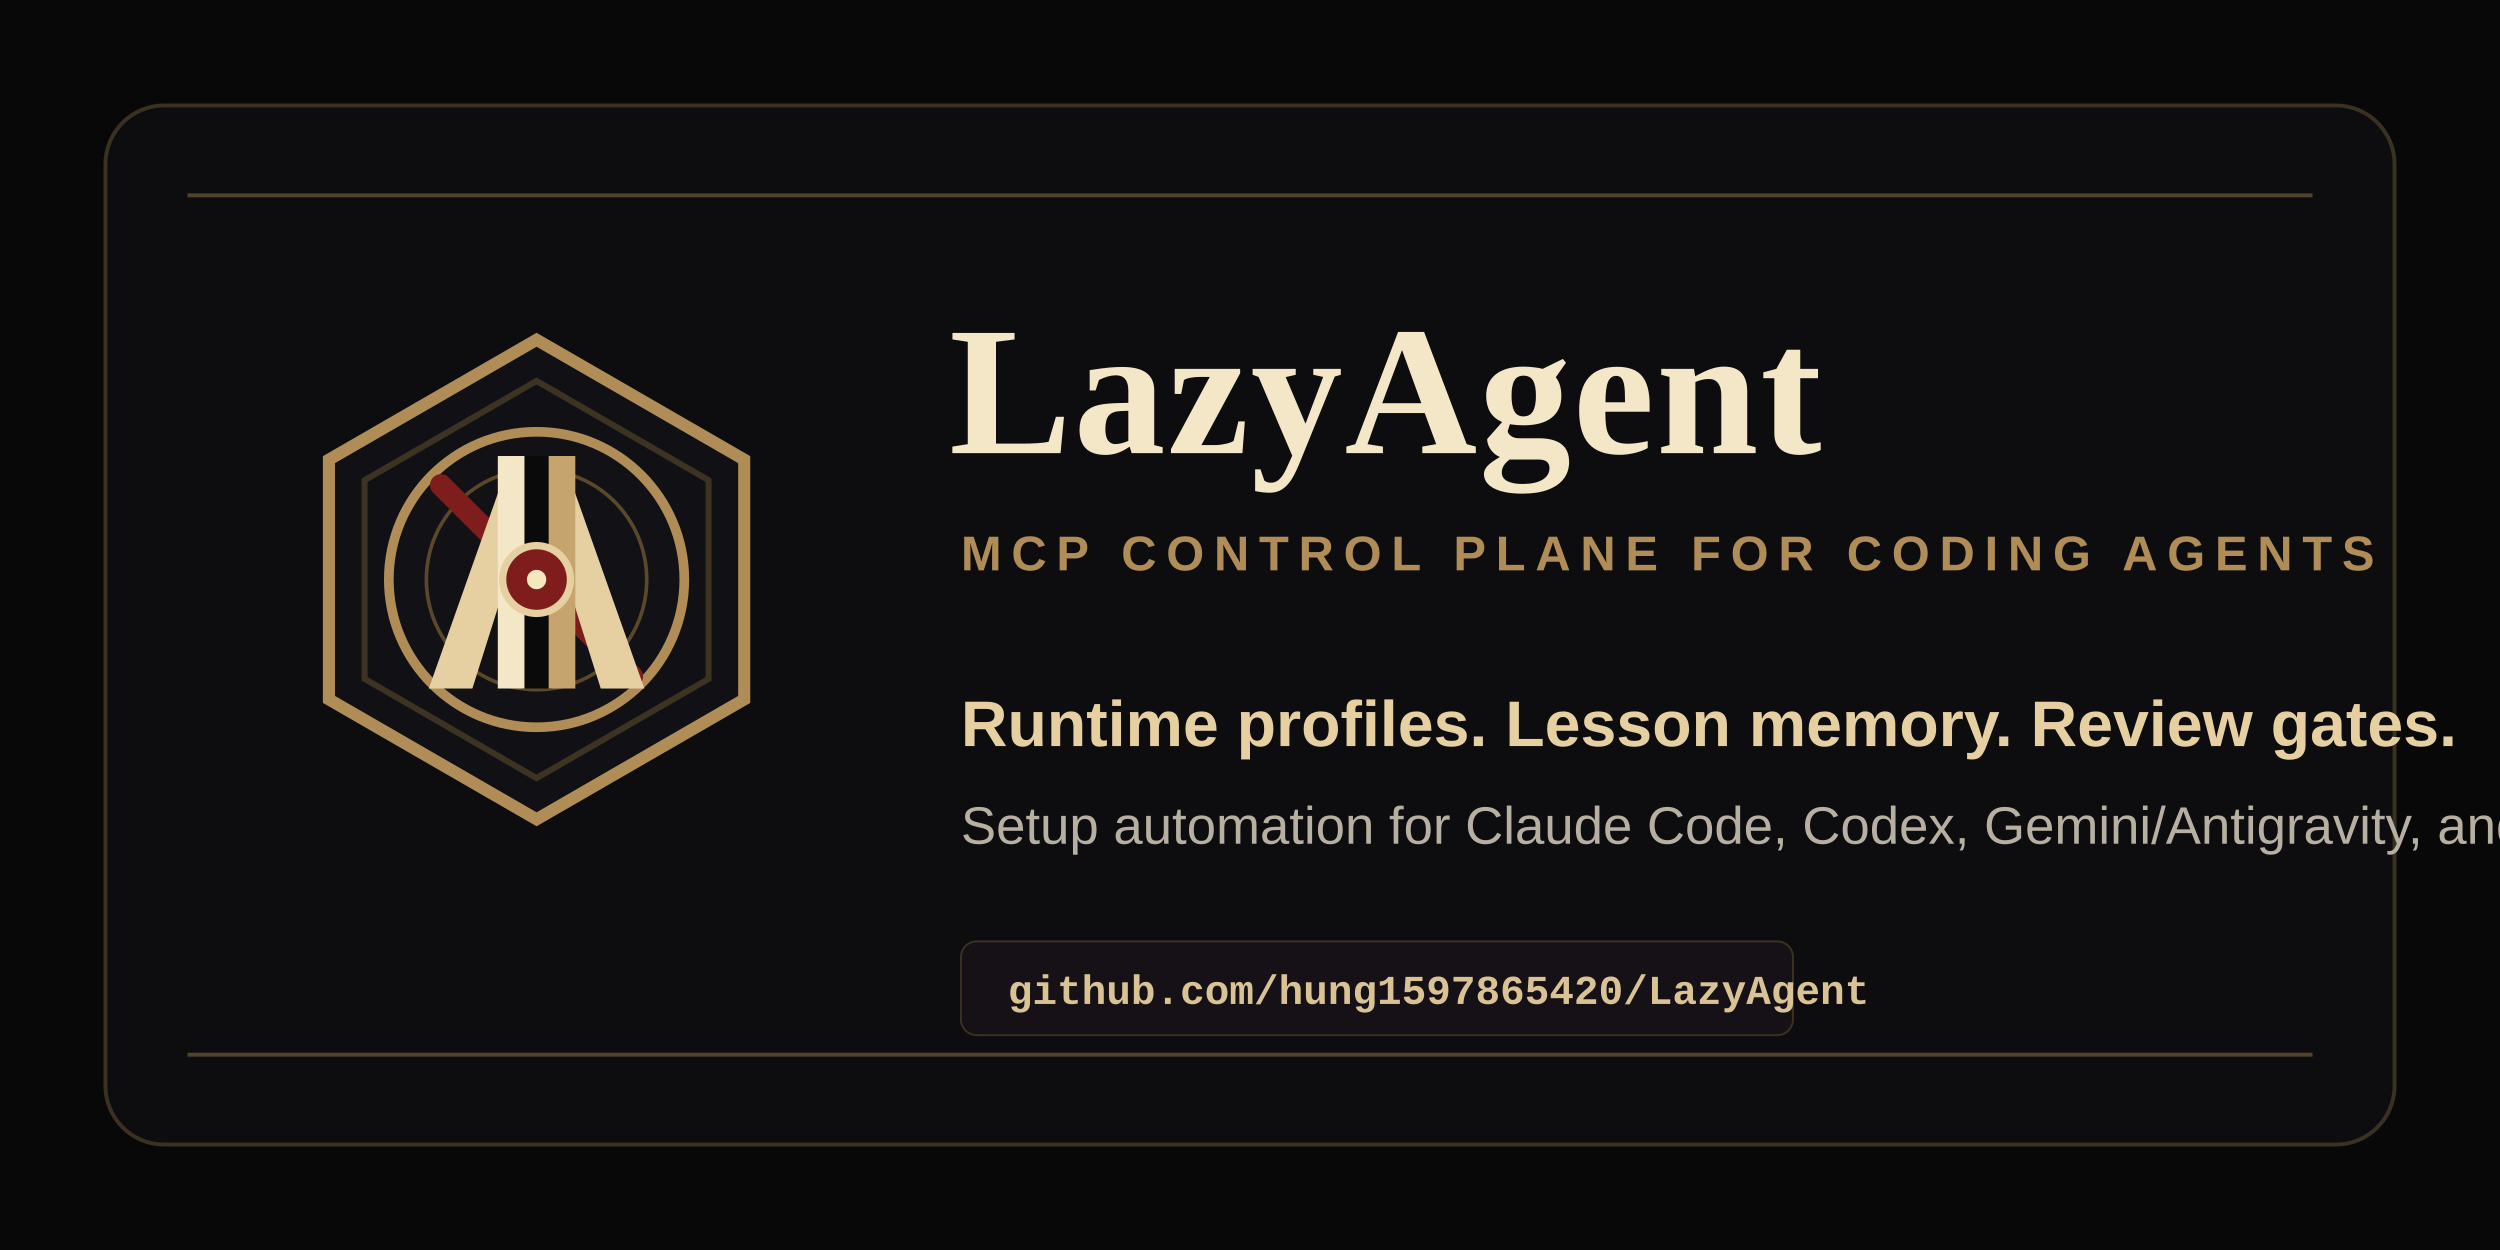
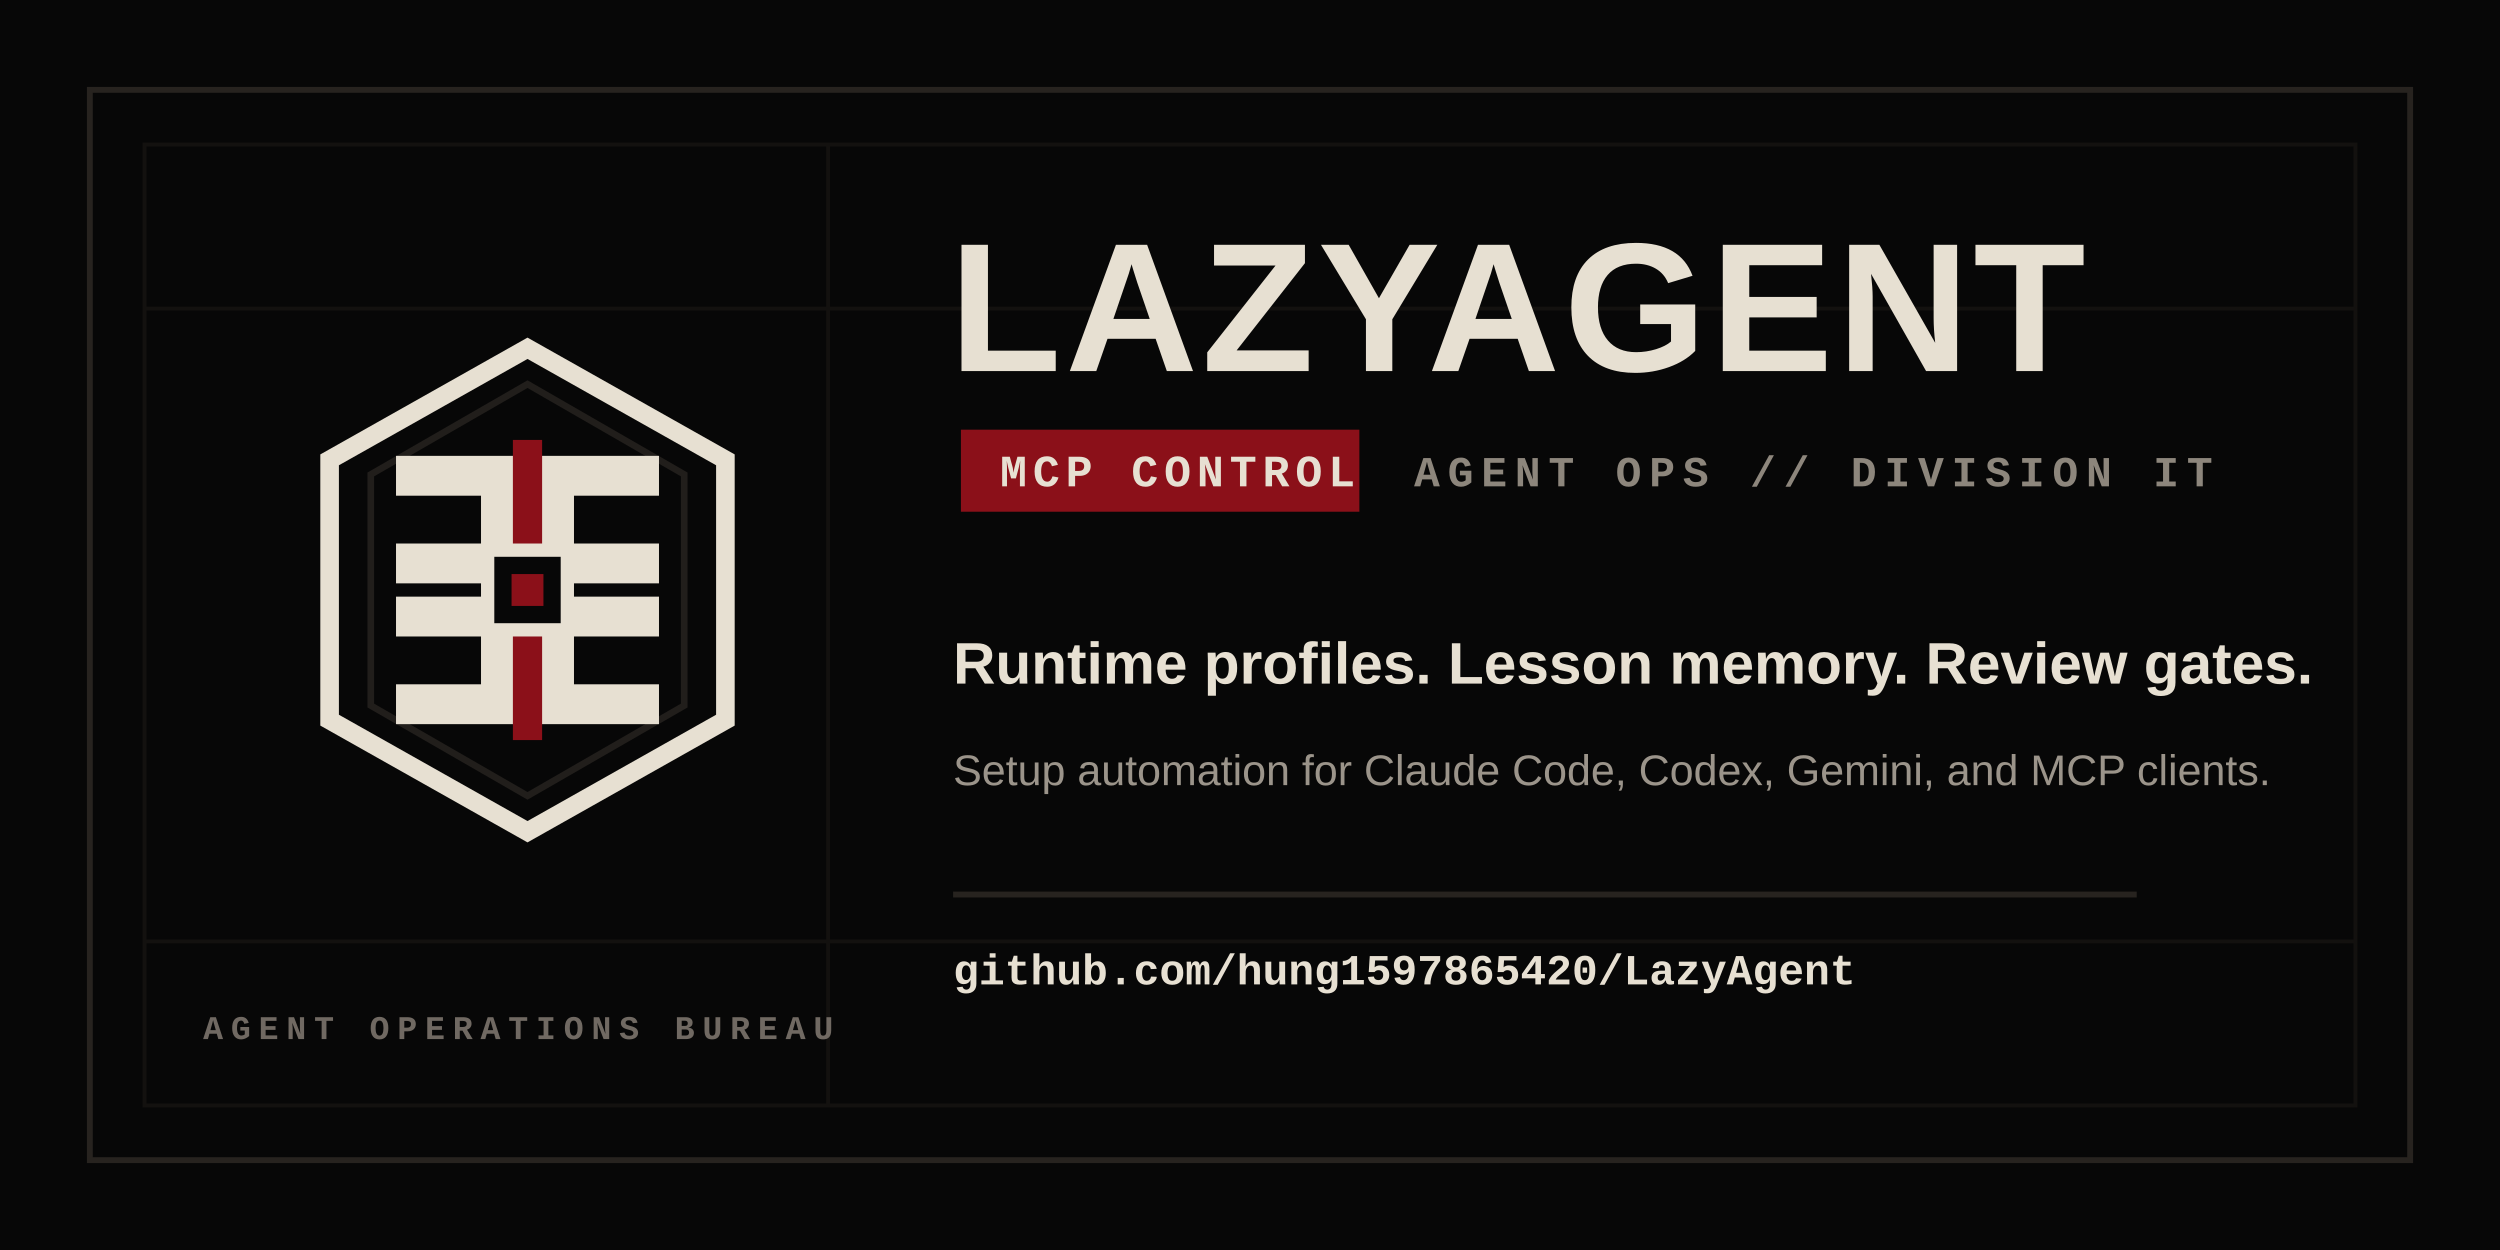
- <svg xmlns="http://www.w3.org/2000/svg" width="1280" height="640" viewBox="0 0 1280 640" fill="none" role="img" aria-labelledby="title desc">
-   <rect width="1280" height="640" fill="#080809" />
-   <rect x="54" y="54" width="1172" height="532" rx="30" fill="#0D0D10" stroke="#3A3122" stroke-width="2" />
-   <path d="M96 100H1184" stroke="#B08D57" stroke-opacity="0.42" stroke-width="2" />
-   <path d="M96 540H1184" stroke="#B08D57" stroke-opacity="0.42" stroke-width="2" />
-   <g transform="translate(116 138) scale(0.62)">
-     <path d="M256 58L427.473 157V355L256 454L84.527 355V157L256 58Z" fill="#101015" stroke="#B08D57" stroke-width="10" />
-     <path d="M256 92L398.029 174V338L256 420L113.971 338V174L256 92Z" stroke="#3D3323" stroke-width="5" />
-     <circle cx="256" cy="256" r="122" fill="#111116" stroke="#B08D57" stroke-width="8" />
-     <circle cx="256" cy="256" r="91" stroke="#5B482A" stroke-width="3" />
-     <path d="M177 178L335 336" stroke="#7F1D1D" stroke-width="18" stroke-linecap="round" />
-     <path d="M167 346H203L256 178L309 346H345L277 154H235L167 346Z" fill="#E6D0A2" />
-     <path d="M243 154H269V346H243V154Z" fill="#0A0A0B" />
-     <path d="M224 154H246V346H224V154Z" fill="#F3E7C8" />
-     <path d="M266 154H288V346H266V154Z" fill="#C6A46D" />
-     <circle cx="256" cy="256" r="28" fill="#7F1D1D" stroke="#E6D0A2" stroke-width="6" />
-     <circle cx="256" cy="256" r="8" fill="#F7E7BD" />
+ <svg xmlns="http://www.w3.org/2000/svg" width="1280" height="640" viewBox="0 0 1280 640" fill="none" role="img" aria-labelledby="lazyagent-social-preview-title lazyagent-social-preview-desc">
+   <rect width="1280" height="640" fill="#070707" />
+   <rect x="46" y="46" width="1188" height="548" stroke="#27231F" stroke-width="3" />
+   <rect x="74" y="74" width="1132" height="492" stroke="#13110F" stroke-width="2" />
+   <path d="M74 158H1206" stroke="#13110F" stroke-width="2" />
+   <path d="M74 482H1206" stroke="#13110F" stroke-width="2" />
+   <path d="M424 74V566" stroke="#13110F" stroke-width="2" />
+   <g transform="translate(96 128) scale(0.68)">
+     <path d="M256 74L405 158V354L256 438L107 354V158L256 74Z" stroke="#E7E0D2" stroke-width="14" stroke-linejoin="miter" />
+     <path d="M256 101L374 169V343L256 411L138 343V169L256 101Z" stroke="#211E1B" stroke-width="5" stroke-linejoin="miter" />
+     <path d="M172 170H236V236H172" stroke="#E7E0D2" stroke-width="30" stroke-linecap="square" stroke-linejoin="miter" />
+     <path d="M340 170H276V236H340" stroke="#E7E0D2" stroke-width="30" stroke-linecap="square" stroke-linejoin="miter" />
+     <path d="M172 342H236V276H172" stroke="#E7E0D2" stroke-width="30" stroke-linecap="square" stroke-linejoin="miter" />
+     <path d="M340 342H276V276H340" stroke="#E7E0D2" stroke-width="30" stroke-linecap="square" stroke-linejoin="miter" />
+     <path d="M256 154V358" stroke="#8B1019" stroke-width="22" stroke-linecap="square" />
+     <rect x="226" y="226" width="60" height="60" fill="#070707" stroke="#E7E0D2" stroke-width="10" />
+     <rect x="244" y="244" width="24" height="24" fill="#8B1019" />
  </g>
-   <text x="486" y="232" fill="#F3E7C8" font-family="Georgia, 'Times New Roman', serif" font-size="94" font-weight="700" letter-spacing="1">LazyAgent</text>
-   <text x="492" y="292" fill="#B08D57" font-family="Segoe UI, Arial, sans-serif" font-size="25" font-weight="800" letter-spacing="5">MCP CONTROL PLANE FOR CODING AGENTS</text>
-   <text x="492" y="382" fill="#E6D0A2" font-family="Segoe UI, Arial, sans-serif" font-size="33" font-weight="650">Runtime profiles. Lesson memory. Review gates.</text>
-   <text x="492" y="432" fill="#B7B0A2" font-family="Segoe UI, Arial, sans-serif" font-size="27" font-weight="500">Setup automation for Claude Code, Codex, Gemini/Antigravity, and compatible MCP clients.</text>
-   <rect x="492" y="482" width="426" height="48" rx="8" fill="#151116" stroke="#3A3122" />
-   <text x="516" y="514" fill="#D9C293" font-family="Consolas, 'Courier New', monospace" font-size="21" font-weight="700">github.com/hung1597865420/LazyAgent</text>
+   <text x="486" y="190" fill="#E7E0D2" font-family="Arial Black, Impact, Segoe UI, Arial, sans-serif" font-size="94" font-weight="900" letter-spacing="2">LAZYAGENT</text>
+   <rect x="492" y="220" width="204" height="42" fill="#8B1019" />
+   <text x="512" y="249" fill="#E7E0D2" font-family="Consolas, 'Courier New', monospace" font-size="23" font-weight="800" letter-spacing="3">MCP CONTROL</text>
+   <text x="724" y="249" fill="#8D867C" font-family="Consolas, 'Courier New', monospace" font-size="22" font-weight="700" letter-spacing="4">AGENT OPS // DIVISION IT</text>
+   <text x="488" y="350" fill="#E7E0D2" font-family="Segoe UI, Arial, sans-serif" font-size="30" font-weight="700">Runtime profiles. Lesson memory. Review gates.</text>
+   <text x="488" y="402" fill="#9B948A" font-family="Segoe UI, Arial, sans-serif" font-size="22" font-weight="500">Setup automation for Claude Code, Codex, Gemini, and MCP clients.</text>
+   <path d="M488 458H1094" stroke="#27231F" stroke-width="3" />
+   <text x="488" y="504" fill="#E7E0D2" font-family="Consolas, 'Courier New', monospace" font-size="22" font-weight="700">github.com/hung1597865420/LazyAgent</text>
+   <text x="104" y="532" fill="#706962" font-family="Consolas, 'Courier New', monospace" font-size="17" font-weight="700" letter-spacing="4">AGENT OPERATIONS BUREAU</text>
</svg>
